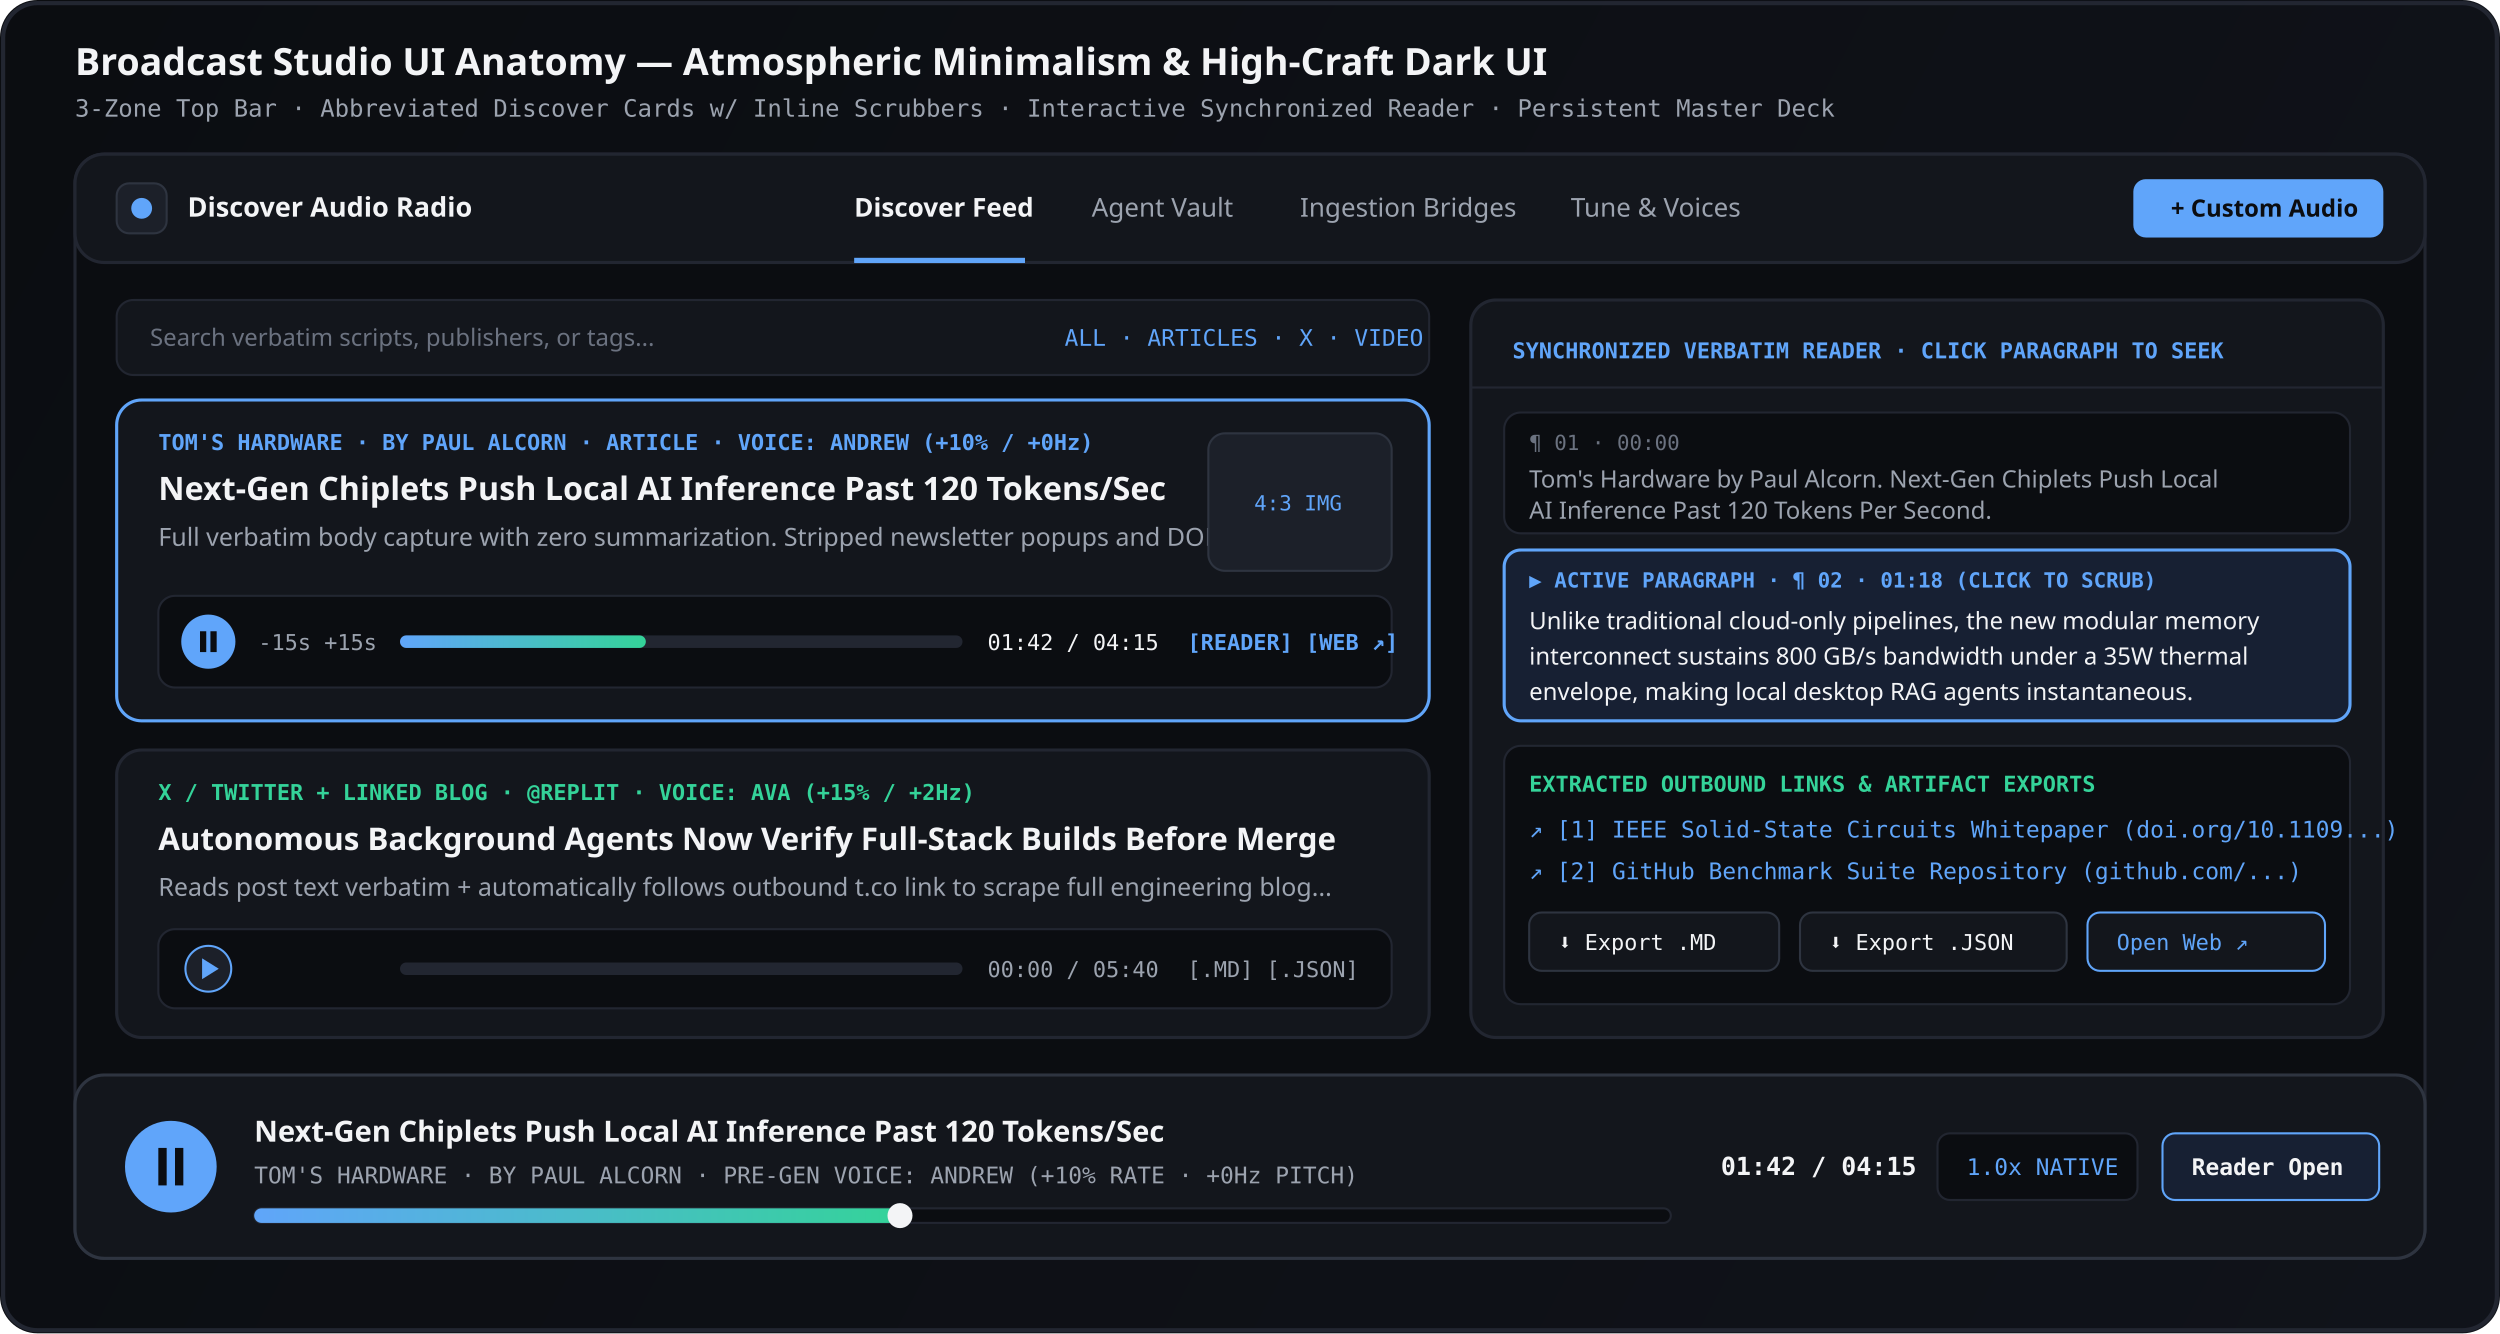
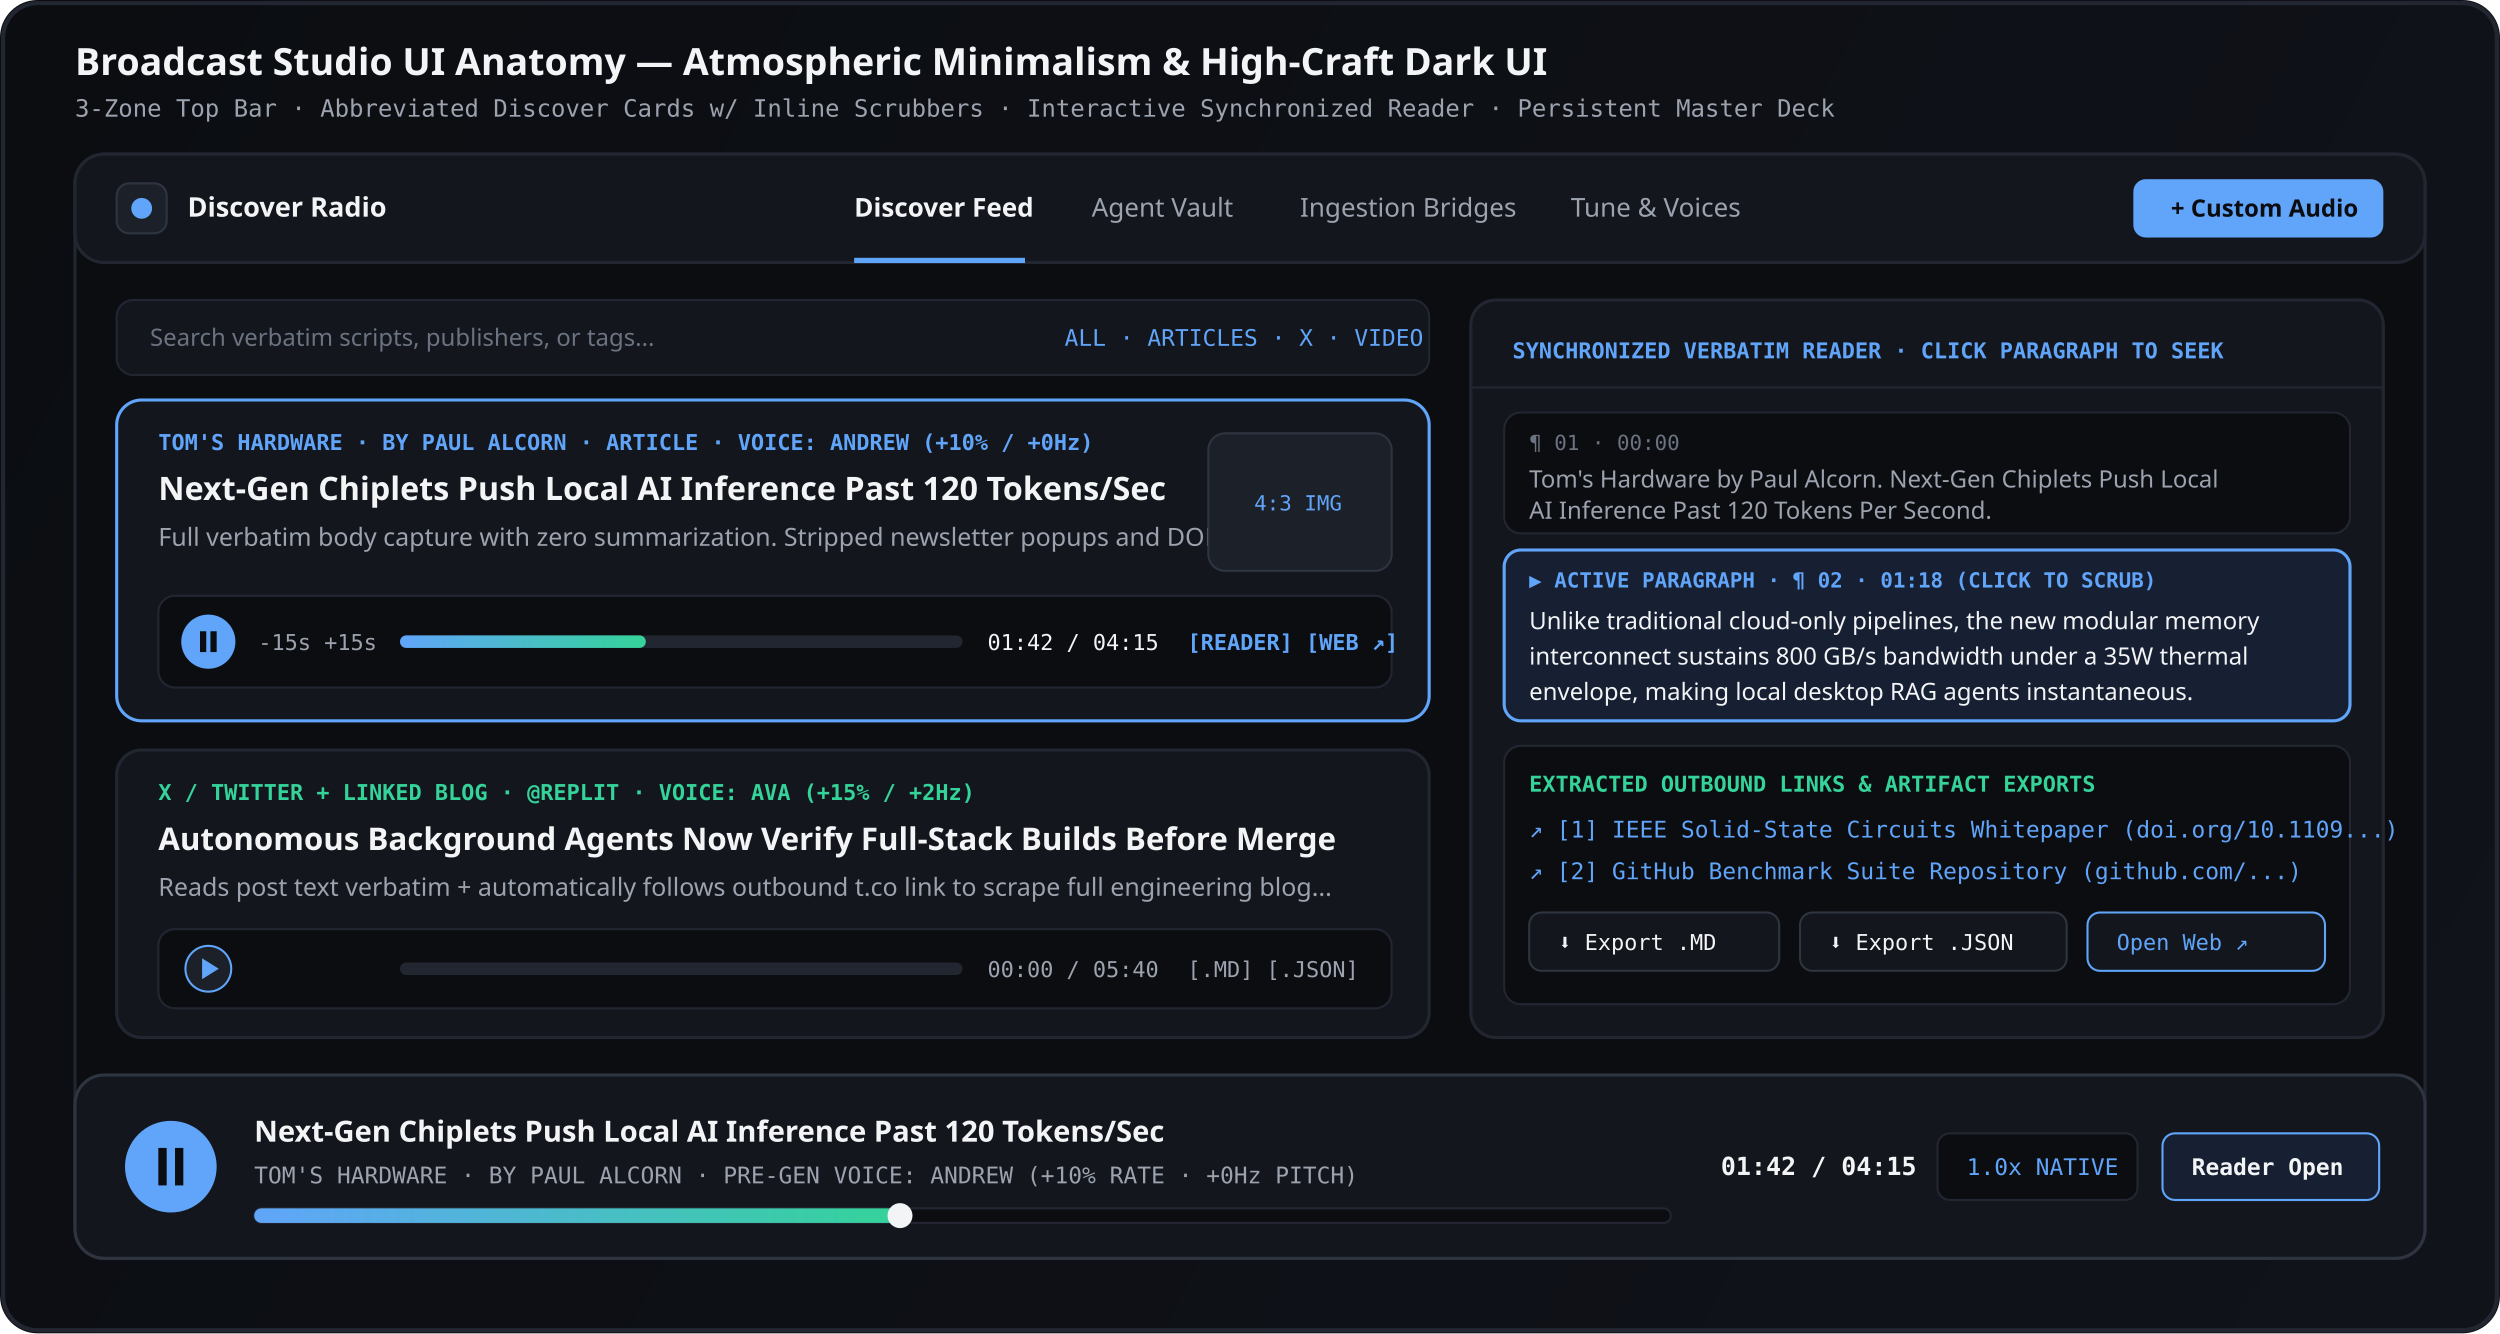
<svg xmlns="http://www.w3.org/2000/svg" viewBox="0 0 1200 640" width="100%" height="100%" fill="none">
  <defs>
    <linearGradient id="uiBg" x1="0" y1="0" x2="1200" y2="640" gradientUnits="userSpaceOnUse">
      <stop offset="0%" stop-color="#0B0D11" />
      <stop offset="100%" stop-color="#10131A" />
    </linearGradient>
    <linearGradient id="progressFill" x1="0" y1="0" x2="1" y2="0">
      <stop offset="0%" stop-color="#60A5FA" />
      <stop offset="100%" stop-color="#34D399" />
    </linearGradient>
  </defs>
  <rect width="1200" height="640" rx="18" fill="url(#uiBg)" />
  <rect x="1.5" y="1.5" width="1197" height="637" rx="16.5" stroke="#222631" stroke-width="2" />
  <text x="36" y="36" fill="#F3F4F6" font-family="'Plus Jakarta Sans', sans-serif" font-size="18" font-weight="700">
    Broadcast Studio UI Anatomy — Atmospheric Minimalism &amp; High-Craft Dark UI
  </text>
  <text x="36" y="56" fill="#9CA3AF" font-family="'JetBrains Mono', monospace" font-size="11.5">
    3-Zone Top Bar · Abbreviated Discover Cards w/ Inline Scrubbers · Interactive Synchronized Reader · Persistent Master Deck
  </text>
  <rect x="36" y="74" width="1128" height="530" rx="14" fill="#0B0D11" stroke="#222631" stroke-width="1.5" />
  <rect x="36" y="74" width="1128" height="52" rx="14" fill="#13161C" stroke="#222631" stroke-width="1.5" />
  <rect x="56" y="88" width="24" height="24" rx="6" fill="#1C2029" stroke="#2E3440" />
  <circle cx="68" cy="100" r="5" fill="#60A5FA" />
  <text x="90" y="104" fill="#F3F4F6" font-family="'Plus Jakarta Sans', sans-serif" font-size="13" font-weight="700">
-     Discover Audio Radio
+     Discover Radio
  </text>
  <text x="410" y="104" fill="#F3F4F6" font-family="'DM Sans', sans-serif" font-size="12.5" font-weight="600">
    Discover Feed
  </text>
  <line x1="410" y1="125" x2="492" y2="125" stroke="#60A5FA" stroke-width="2.5" />
  <text x="524" y="104" fill="#9CA3AF" font-family="'DM Sans', sans-serif" font-size="12.5">
    Agent Vault
  </text>
  <text x="624" y="104" fill="#9CA3AF" font-family="'DM Sans', sans-serif" font-size="12.5">
    Ingestion Bridges
  </text>
  <text x="754" y="104" fill="#9CA3AF" font-family="'DM Sans', sans-serif" font-size="12.5">
    Tune &amp; Voices
  </text>
  <rect x="1024" y="86" width="120" height="28" rx="6" fill="#60A5FA" />
  <text x="1042" y="104" fill="#0B0D11" font-family="'Plus Jakarta Sans', sans-serif" font-size="11.5" font-weight="700">
    + Custom Audio
  </text>
  <g transform="translate(56, 144)">
    <rect x="0" y="0" width="630" height="36" rx="8" fill="#13161C" stroke="#222631" />
    <text x="16" y="22" fill="#6B7280" font-family="'DM Sans', sans-serif" font-size="11.5">
      Search verbatim scripts, publishers, or tags...
    </text>
    <text x="455" y="22" fill="#60A5FA" font-family="'JetBrains Mono', monospace" font-size="11">
      ALL · ARTICLES · X · VIDEO
    </text>
    <rect x="0" y="48" width="630" height="154" rx="12" fill="#13161C" stroke="#60A5FA" stroke-width="1.5" />
    <text x="20" y="72" fill="#60A5FA" font-family="'JetBrains Mono', monospace" font-size="10.5" font-weight="600">
      TOM'S HARDWARE · BY PAUL ALCORN · ARTICLE · VOICE: ANDREW (+10% / +0Hz)
    </text>
    <text x="20" y="96" fill="#F3F4F6" font-family="'Plus Jakarta Sans', sans-serif" font-size="15.5" font-weight="700">
      Next-Gen Chiplets Push Local AI Inference Past 120 Tokens/Sec
    </text>
    <text x="20" y="118" fill="#9CA3AF" font-family="'DM Sans', sans-serif" font-size="12">
      Full verbatim body capture with zero summarization. Stripped newsletter popups and DOM ads...
    </text>
    <rect x="524" y="64" width="88" height="66" rx="8" fill="#1C2029" stroke="#2E3440" />
    <text x="546" y="101" fill="#60A5FA" font-family="'JetBrains Mono', monospace" font-size="10">
      4:3 IMG
    </text>
    <rect x="20" y="142" width="592" height="44" rx="8" fill="#0B0D11" stroke="#222631" />
    <circle cx="44" cy="164" r="13" fill="#60A5FA" />
    <rect x="40" y="159" width="3" height="10" fill="#0B0D11" />
    <rect x="45" y="159" width="3" height="10" fill="#0B0D11" />
    <text x="68" y="168" fill="#9CA3AF" font-family="'JetBrains Mono', monospace" font-size="10.5">
      -15s  +15s
    </text>
    <rect x="136" y="161" width="270" height="6" rx="3" fill="#222631" />
    <rect x="136" y="161" width="118" height="6" rx="3" fill="url(#progressFill)" />
    <text x="418" y="168" fill="#F3F4F6" font-family="'JetBrains Mono', monospace" font-size="10.5">
      01:42 / 04:15
    </text>
    <text x="514" y="168" fill="#60A5FA" font-family="'JetBrains Mono', monospace" font-size="10.5" font-weight="600">
      [READER] [WEB ↗]
    </text>
    <rect x="0" y="216" width="630" height="138" rx="12" fill="#13161C" stroke="#222631" stroke-width="1.5" />
    <text x="20" y="240" fill="#34D399" font-family="'JetBrains Mono', monospace" font-size="10.5" font-weight="600">
      X / TWITTER + LINKED BLOG · @REPLIT · VOICE: AVA (+15% / +2Hz)
    </text>
    <text x="20" y="264" fill="#F3F4F6" font-family="'Plus Jakarta Sans', sans-serif" font-size="15" font-weight="700">
      Autonomous Background Agents Now Verify Full-Stack Builds Before Merge
    </text>
    <text x="20" y="286" fill="#9CA3AF" font-family="'DM Sans', sans-serif" font-size="12">
      Reads post text verbatim + automatically follows outbound t.co link to scrape full engineering blog...
    </text>
    <rect x="20" y="302" width="592" height="38" rx="8" fill="#0B0D11" stroke="#222631" />
    <circle cx="44" cy="321" r="11" fill="#1C2029" stroke="#60A5FA" />
    <polygon points="41,316 49,321 41,326" fill="#60A5FA" />
    <rect x="136" y="318" width="270" height="6" rx="3" fill="#222631" />
    <text x="418" y="325" fill="#9CA3AF" font-family="'JetBrains Mono', monospace" font-size="10.5">
      00:00 / 05:40
    </text>
    <text x="514" y="325" fill="#9CA3AF" font-family="'JetBrains Mono', monospace" font-size="10.5">
      [.MD] [.JSON]
    </text>
  </g>
  <g transform="translate(706, 144)">
    <rect x="0" y="0" width="438" height="354" rx="12" fill="#13161C" stroke="#222631" stroke-width="1.5" />
    <text x="20" y="28" fill="#60A5FA" font-family="'JetBrains Mono', monospace" font-size="10.5" font-weight="600">
      SYNCHRONIZED VERBATIM READER · CLICK PARAGRAPH TO SEEK
    </text>
    <line x1="0" y1="42" x2="438" y2="42" stroke="#222631" />
    <rect x="16" y="54" width="406" height="58" rx="8" fill="#0B0D11" stroke="#222631" />
    <text x="28" y="72" fill="#6B7280" font-family="'JetBrains Mono', monospace" font-size="10">
      ¶ 01 · 00:00
    </text>
    <text x="28" y="90" fill="#9CA3AF" font-family="'DM Sans', sans-serif" font-size="11.5">
      Tom's Hardware by Paul Alcorn. Next-Gen Chiplets Push Local
    </text>
    <text x="28" y="105" fill="#9CA3AF" font-family="'DM Sans', sans-serif" font-size="11.5">
      AI Inference Past 120 Tokens Per Second.
    </text>
    <rect x="16" y="120" width="406" height="82" rx="8" fill="#172033" stroke="#60A5FA" stroke-width="1.5" />
    <text x="28" y="138" fill="#60A5FA" font-family="'JetBrains Mono', monospace" font-size="10" font-weight="700">
      ▶ ACTIVE PARAGRAPH · ¶ 02 · 01:18 (CLICK TO SCRUB)
    </text>
    <text x="28" y="158" fill="#F3F4F6" font-family="'DM Sans', sans-serif" font-size="11.5">
      Unlike traditional cloud-only pipelines, the new modular memory
    </text>
    <text x="28" y="175" fill="#F3F4F6" font-family="'DM Sans', sans-serif" font-size="11.5">
      interconnect sustains 800 GB/s bandwidth under a 35W thermal
    </text>
    <text x="28" y="192" fill="#F3F4F6" font-family="'DM Sans', sans-serif" font-size="11.5">
      envelope, making local desktop RAG agents instantaneous.
    </text>
    <rect x="16" y="214" width="406" height="124" rx="8" fill="#0B0D11" stroke="#222631" />
    <text x="28" y="236" fill="#34D399" font-family="'JetBrains Mono', monospace" font-size="10.5" font-weight="600">
      EXTRACTED OUTBOUND LINKS &amp; ARTIFACT EXPORTS
    </text>
    <text x="28" y="258" fill="#60A5FA" font-family="'JetBrains Mono', monospace" font-size="11">
      ↗ [1] IEEE Solid-State Circuits Whitepaper (doi.org/10.1109...)
    </text>
    <text x="28" y="278" fill="#60A5FA" font-family="'JetBrains Mono', monospace" font-size="11">
      ↗ [2] GitHub Benchmark Suite Repository (github.com/...)
    </text>
    <rect x="28" y="294" width="120" height="28" rx="6" fill="#13161C" stroke="#2E3440" />
    <text x="42" y="312" fill="#F3F4F6" font-family="'JetBrains Mono', monospace" font-size="10.5">
      ⬇ Export .MD
    </text>
    <rect x="158" y="294" width="128" height="28" rx="6" fill="#13161C" stroke="#2E3440" />
    <text x="172" y="312" fill="#F3F4F6" font-family="'JetBrains Mono', monospace" font-size="10.5">
      ⬇ Export .JSON
    </text>
    <rect x="296" y="294" width="114" height="28" rx="6" fill="#13161C" stroke="#60A5FA" />
    <text x="310" y="312" fill="#60A5FA" font-family="'JetBrains Mono', monospace" font-size="10.5">
      Open Web ↗
    </text>
  </g>
  <rect x="36" y="516" width="1128" height="88" rx="14" fill="#13161C" stroke="#2E3440" stroke-width="1.5" />
  <circle cx="82" cy="560" r="22" fill="#60A5FA" />
  <rect x="76" y="551" width="4" height="18" fill="#0B0D11" />
  <rect x="84" y="551" width="4" height="18" fill="#0B0D11" />
  <text x="122" y="548" fill="#F3F4F6" font-family="'Plus Jakarta Sans', sans-serif" font-size="14" font-weight="700">
    Next-Gen Chiplets Push Local AI Inference Past 120 Tokens/Sec
  </text>
  <text x="122" y="568" fill="#9CA3AF" font-family="'JetBrains Mono', monospace" font-size="11">
    TOM'S HARDWARE · BY PAUL ALCORN · PRE-GEN VOICE: ANDREW (+10% RATE · +0Hz PITCH)
  </text>
  <rect x="122" y="580" width="680" height="7" rx="3.5" fill="#0B0D11" stroke="#222631" />
  <rect x="122" y="580" width="310" height="7" rx="3.5" fill="url(#progressFill)" />
  <circle cx="432" cy="583.5" r="6" fill="#F3F4F6" />
  <text x="826" y="564" fill="#F3F4F6" font-family="'JetBrains Mono', monospace" font-size="12" font-weight="600">
    01:42 / 04:15
  </text>
  <rect x="930" y="544" width="96" height="32" rx="6" fill="#0B0D11" stroke="#222631" />
  <text x="944" y="564" fill="#60A5FA" font-family="'JetBrains Mono', monospace" font-size="11">
    1.0x NATIVE
  </text>
  <rect x="1038" y="544" width="104" height="32" rx="6" fill="#172033" stroke="#60A5FA" />
  <text x="1052" y="564" fill="#F3F4F6" font-family="'JetBrains Mono', monospace" font-size="11" font-weight="600">
    Reader Open
  </text>
</svg>
